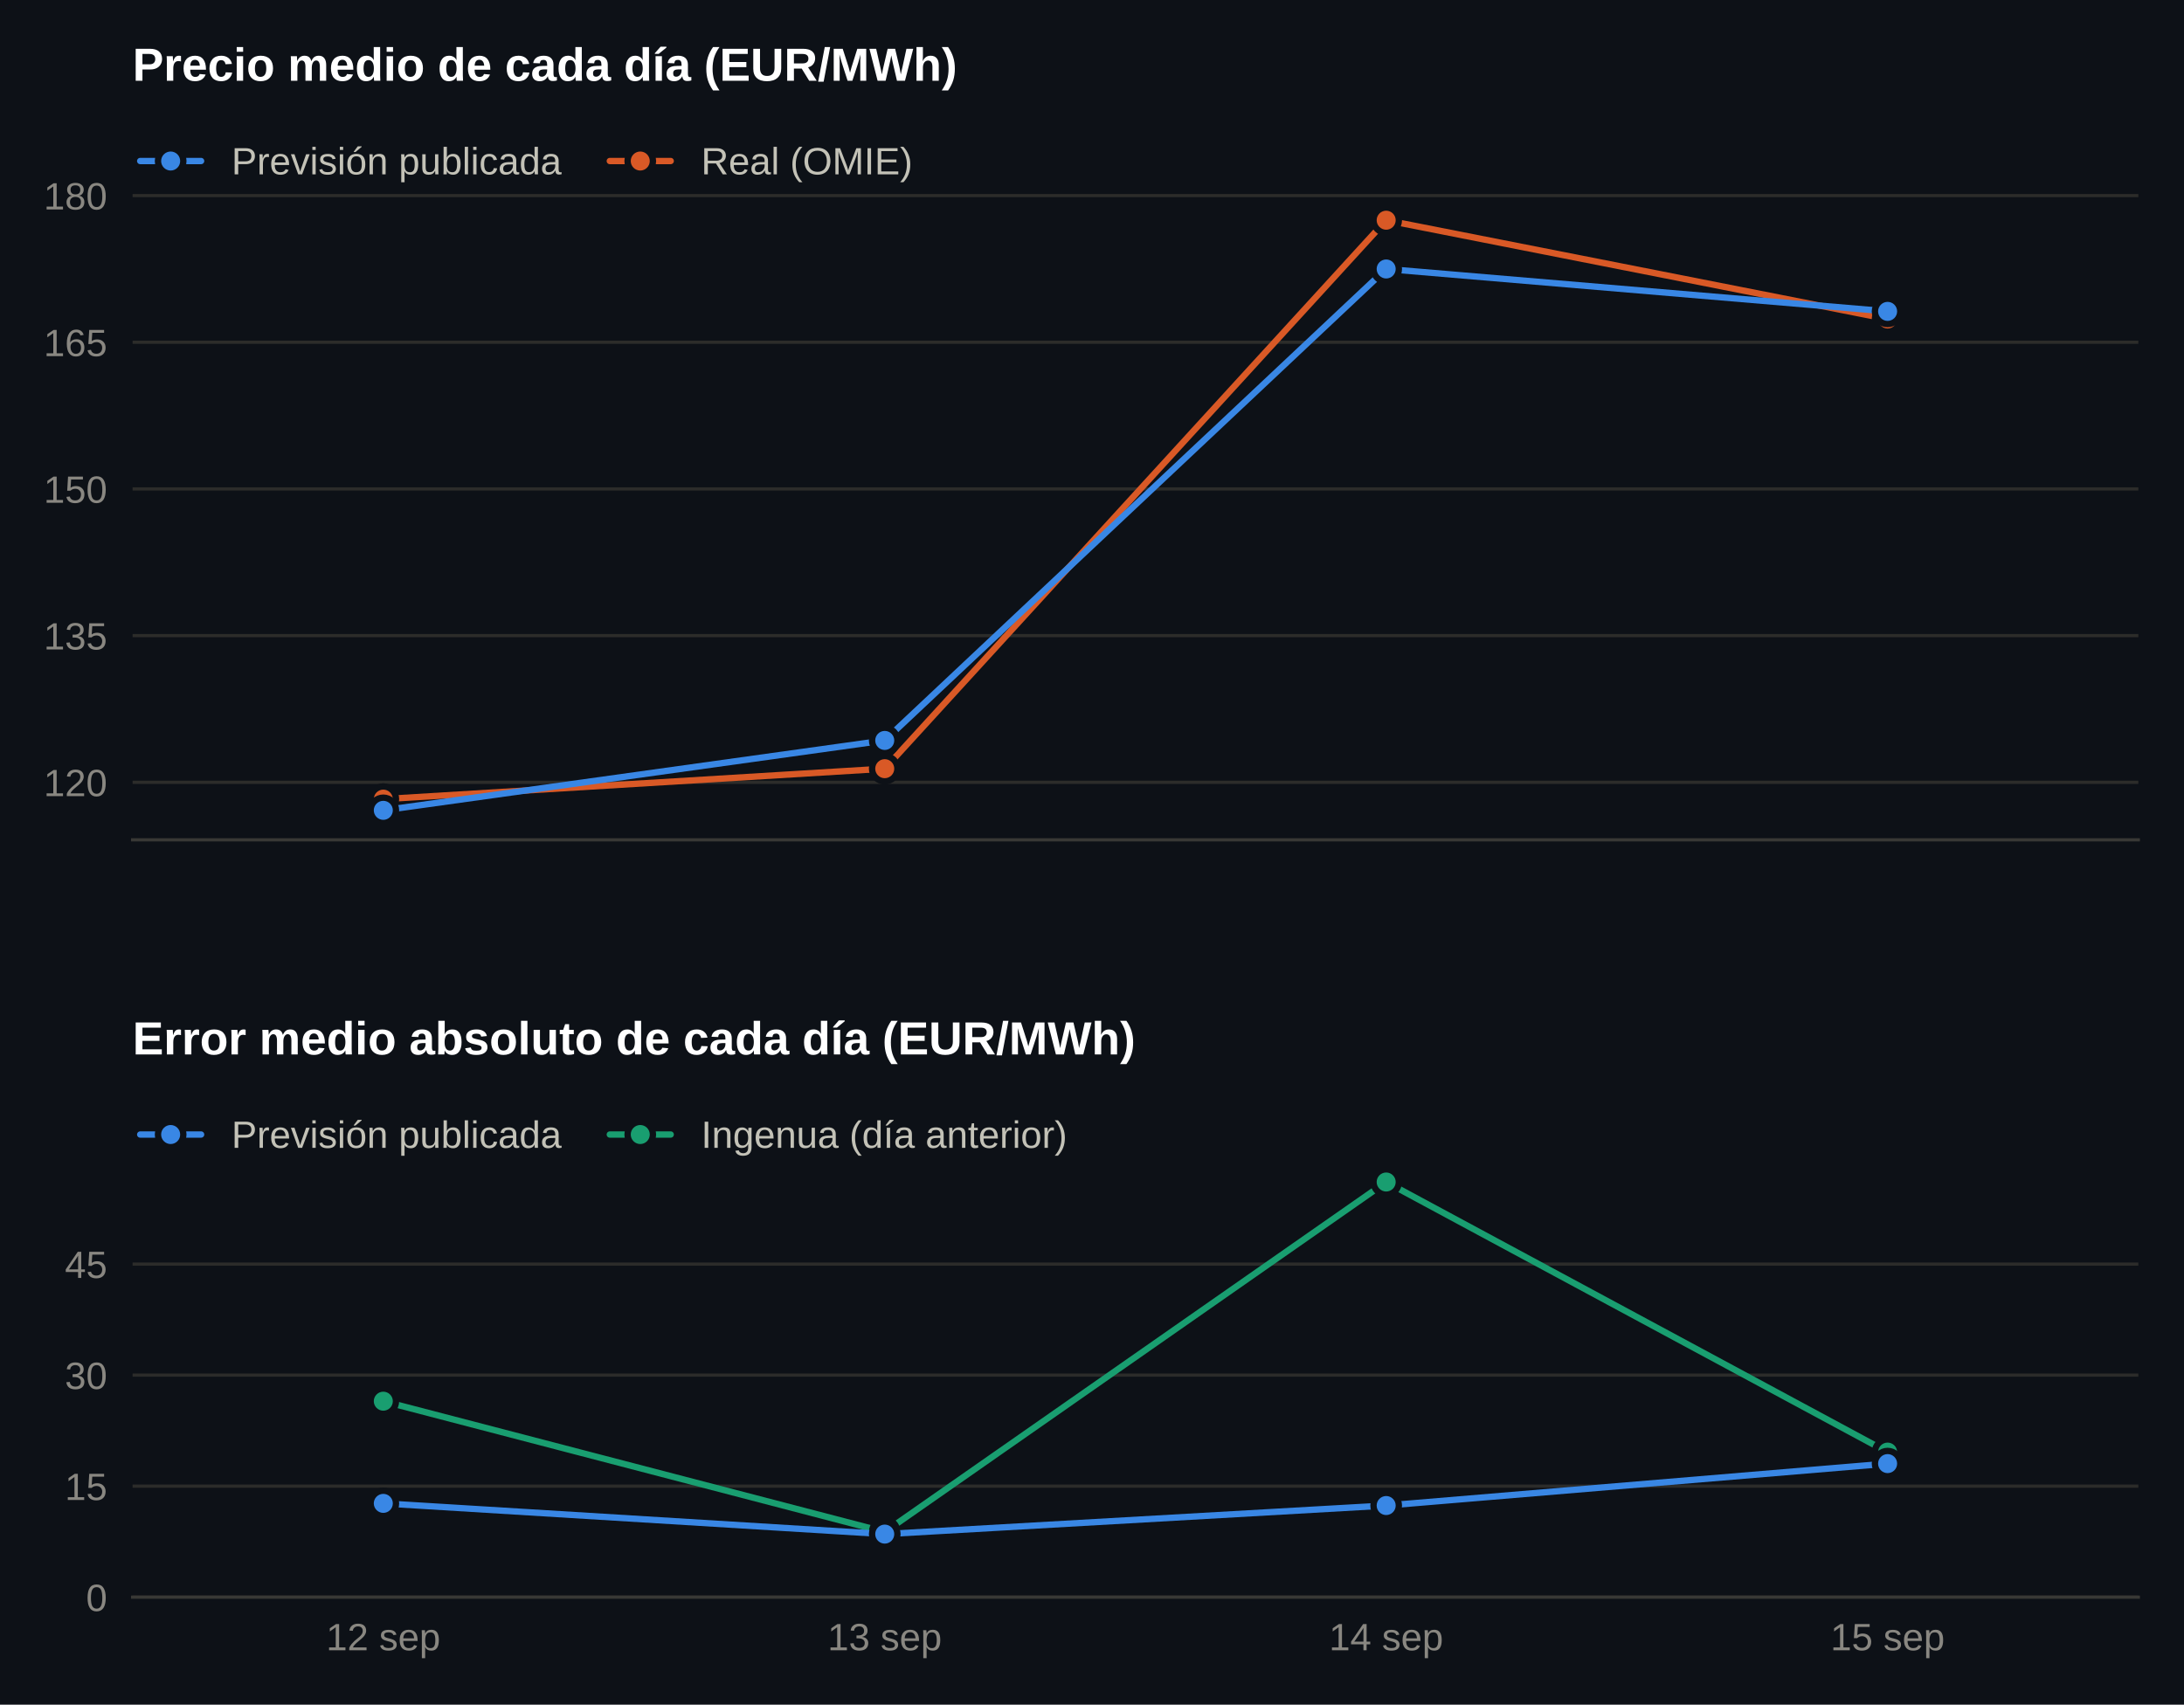
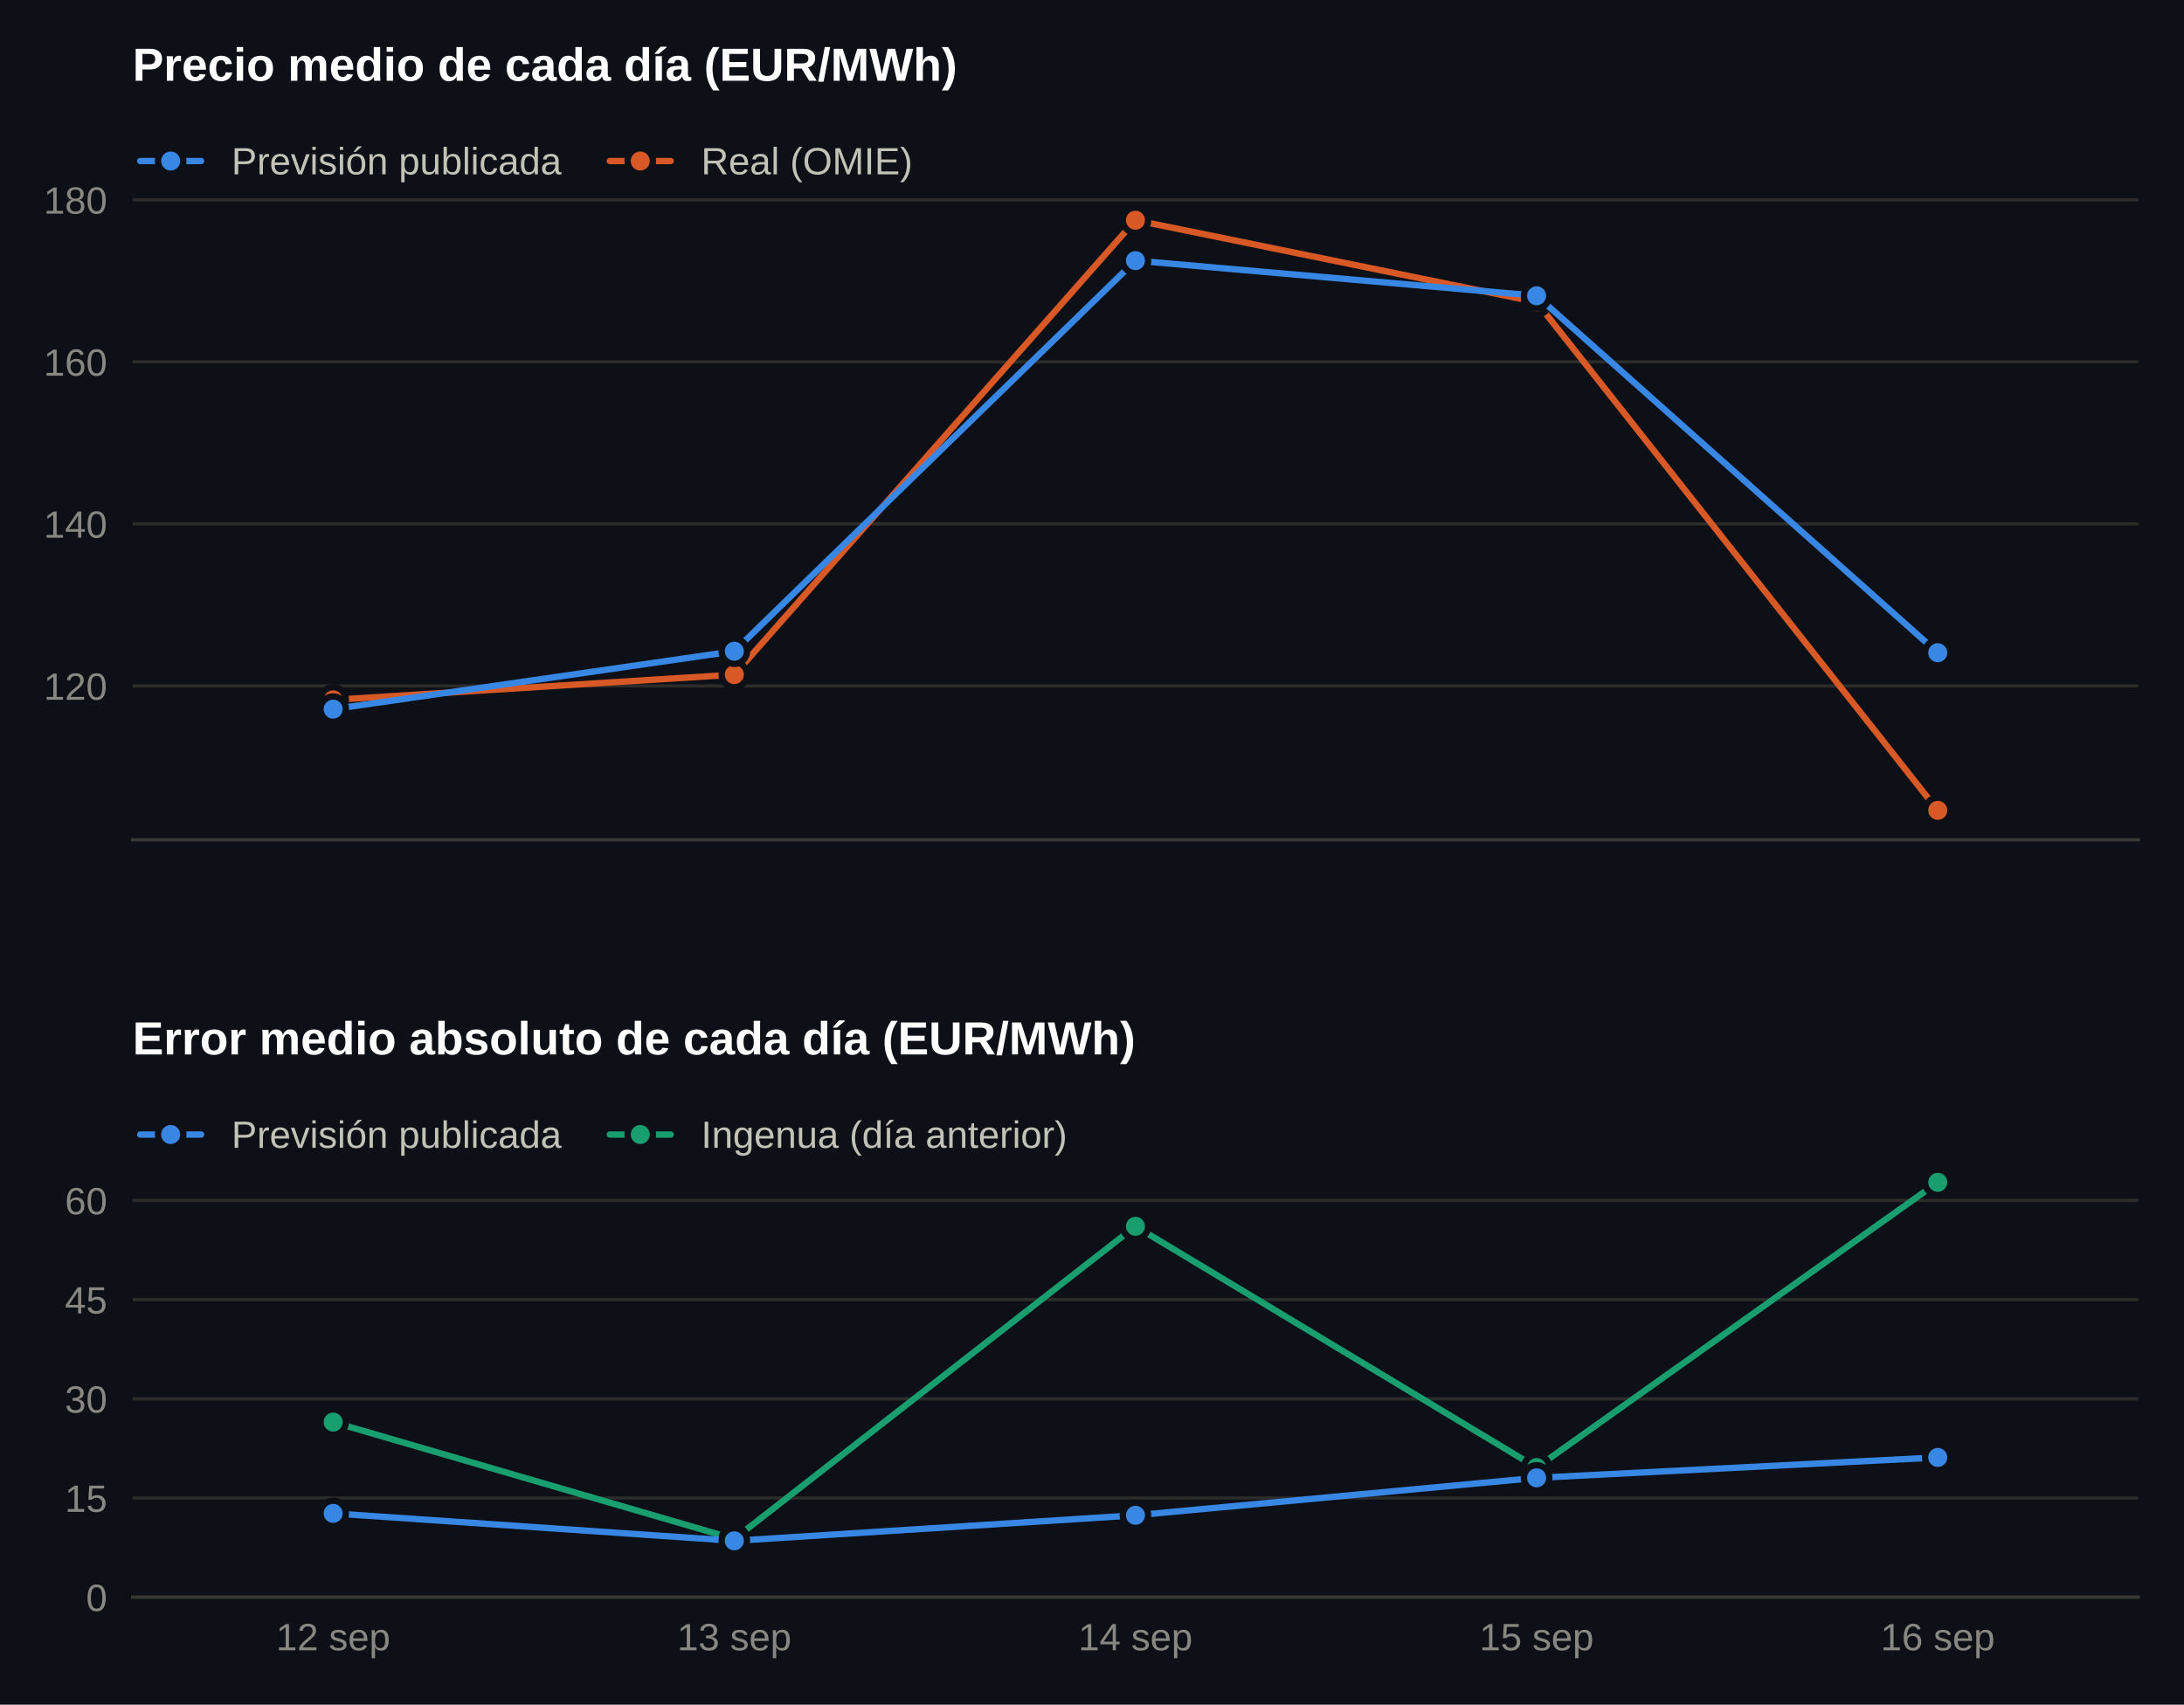
<svg xmlns="http://www.w3.org/2000/svg" xmlns:xlink="http://www.w3.org/1999/xlink" width="516.455pt" height="403.166pt" viewBox="0 0 516.455 403.166" version="1.1">
  <defs>
    <style type="text/css">*{stroke-linejoin: round; stroke-linecap: butt}</style>
  </defs>
  <g id="figure_1">
    <g id="patch_1">
      <path d="M 0 403.166  L 516.455 403.166  L 516.455 0  L 0 0  z " style="fill: #0d1117" />
    </g>
    <g id="axes_1">
      <g id="patch_2">
        <path d="M 31.355 198.629  L 505.655 198.629  L 505.655 45.103  L 31.355 45.103  z " style="fill: #0d1117" />
      </g>
      <g id="matplotlib.axis_1">
        <g id="xtick_1">
          <g id="line2d_1" />
        </g>
        <g id="xtick_2">
          <g id="line2d_2" />
        </g>
        <g id="xtick_3">
          <g id="line2d_3" />
        </g>
        <g id="xtick_4">
          <g id="line2d_4" />
        </g>
+         <g id="xtick_5">
+           <g id="line2d_5" />
+         </g>
      </g>
      <g id="matplotlib.axis_2">
        <g id="ytick_1">
-           <g id="line2d_5">
-             <path d="M 31.355 185.019  L 505.655 185.019  " clip-path="url(#pcca6787718)" style="fill: none; stroke: #2c2c2a; stroke-width: 0.75; stroke-linecap: square" />
-           </g>
-           <g id="line2d_6" />
+           <g id="line2d_6">
+             <path d="M 31.355 162.22  L 505.655 162.22  " clip-path="url(#pcca6787718)" style="fill: none; stroke: #2c2c2a; stroke-width: 0.75; stroke-linecap: square" />
+           </g>
+           <g id="line2d_7" />
          <g id="text_1">
-             <text style="font-size: 9px; font-family: 'Segoe UI', 'Helvetica Neue', 'Arial', 'DejaVu Sans', sans-serif; text-anchor: end; fill: #898781" x="25.355" y="188.295" transform="rotate(-0 25.35469 188.2951)">120</text>
+             <text style="font-size: 9px; font-family: 'Segoe UI', 'Helvetica Neue', 'Arial', 'DejaVu Sans', sans-serif; text-anchor: end; fill: #898781" x="25.355" y="165.496" transform="rotate(-0 25.35469 165.4962)">120</text>
          </g>
        </g>
        <g id="ytick_2">
-           <g id="line2d_7">
-             <path d="M 31.355 150.329  L 505.655 150.329  " clip-path="url(#pcca6787718)" style="fill: none; stroke: #2c2c2a; stroke-width: 0.75; stroke-linecap: square" />
-           </g>
-           <g id="line2d_8" />
+           <g id="line2d_8">
+             <path d="M 31.355 123.899  L 505.655 123.899  " clip-path="url(#pcca6787718)" style="fill: none; stroke: #2c2c2a; stroke-width: 0.75; stroke-linecap: square" />
+           </g>
+           <g id="line2d_9" />
          <g id="text_2">
-             <text style="font-size: 9px; font-family: 'Segoe UI', 'Helvetica Neue', 'Arial', 'DejaVu Sans', sans-serif; text-anchor: end; fill: #898781" x="25.355" y="153.605" transform="rotate(-0 25.35469 153.6052)">135</text>
+             <text style="font-size: 9px; font-family: 'Segoe UI', 'Helvetica Neue', 'Arial', 'DejaVu Sans', sans-serif; text-anchor: end; fill: #898781" x="25.355" y="127.176" transform="rotate(-0 25.35469 127.1756)">140</text>
          </g>
        </g>
        <g id="ytick_3">
-           <g id="line2d_9">
-             <path d="M 31.355 115.639  L 505.655 115.639  " clip-path="url(#pcca6787718)" style="fill: none; stroke: #2c2c2a; stroke-width: 0.75; stroke-linecap: square" />
-           </g>
-           <g id="line2d_10" />
+           <g id="line2d_10">
+             <path d="M 31.355 85.579  L 505.655 85.579  " clip-path="url(#pcca6787718)" style="fill: none; stroke: #2c2c2a; stroke-width: 0.75; stroke-linecap: square" />
+           </g>
+           <g id="line2d_11" />
          <g id="text_3">
-             <text style="font-size: 9px; font-family: 'Segoe UI', 'Helvetica Neue', 'Arial', 'DejaVu Sans', sans-serif; text-anchor: end; fill: #898781" x="25.355" y="118.915" transform="rotate(-0 25.35469 118.9154)">150</text>
+             <text style="font-size: 9px; font-family: 'Segoe UI', 'Helvetica Neue', 'Arial', 'DejaVu Sans', sans-serif; text-anchor: end; fill: #898781" x="25.355" y="88.855" transform="rotate(-0 25.35469 88.85491)">160</text>
          </g>
        </g>
        <g id="ytick_4">
-           <g id="line2d_11">
-             <path d="M 31.355 80.949  L 505.655 80.949  " clip-path="url(#pcca6787718)" style="fill: none; stroke: #2c2c2a; stroke-width: 0.75; stroke-linecap: square" />
-           </g>
-           <g id="line2d_12" />
+           <g id="line2d_12">
+             <path d="M 31.355 47.258  L 505.655 47.258  " clip-path="url(#pcca6787718)" style="fill: none; stroke: #2c2c2a; stroke-width: 0.75; stroke-linecap: square" />
+           </g>
+           <g id="line2d_13" />
          <g id="text_4">
-             <text style="font-size: 9px; font-family: 'Segoe UI', 'Helvetica Neue', 'Arial', 'DejaVu Sans', sans-serif; text-anchor: end; fill: #898781" x="25.355" y="84.226" transform="rotate(-0 25.35469 84.22559)">165</text>
-           </g>
-         </g>
-         <g id="ytick_5">
-           <g id="line2d_13">
-             <path d="M 31.355 46.26  L 505.655 46.26  " clip-path="url(#pcca6787718)" style="fill: none; stroke: #2c2c2a; stroke-width: 0.75; stroke-linecap: square" />
-           </g>
-           <g id="line2d_14" />
-           <g id="text_5">
-             <text style="font-size: 9px; font-family: 'Segoe UI', 'Helvetica Neue', 'Arial', 'DejaVu Sans', sans-serif; text-anchor: end; fill: #898781" x="25.355" y="49.536" transform="rotate(-0 25.35469 49.53576)">180</text>
-           </g>
-         </g>
-       </g>
-       <g id="line2d_15">
-         <path d="M 90.642 189.002  L 209.217 181.798  L 327.792 52.082  L 446.367 75.451  " clip-path="url(#pcca6787718)" style="fill: none; stroke: #d95926; stroke-width: 1.5; stroke-linecap: round" />
+             <text style="font-size: 9px; font-family: 'Segoe UI', 'Helvetica Neue', 'Arial', 'DejaVu Sans', sans-serif; text-anchor: end; fill: #898781" x="25.355" y="50.534" transform="rotate(-0 25.35469 50.53425)">180</text>
+           </g>
+         </g>
+       </g>
+       <g id="line2d_14">
+         <path d="M 78.785 165.52  L 173.645 159.552  L 268.505 52.082  L 363.365 71.443  L 458.225 191.651  " clip-path="url(#pcca6787718)" style="fill: none; stroke: #d95926; stroke-width: 1.5; stroke-linecap: round" />
        <defs>
          <path id="m7afbdd8af4" d="M 0 3  C 0.796 3 1.559 2.684 2.121 2.121  C 2.684 1.559 3 0.796 3 0  C 3 -0.796 2.684 -1.559 2.121 -2.121  C 1.559 -2.684 0.796 -3 0 -3  C -0.796 -3 -1.559 -2.684 -2.121 -2.121  C -2.684 -1.559 -3 -0.796 -3 0  C -3 0.796 -2.684 1.559 -2.121 2.121  C -1.559 2.684 -0.796 3 0 3  z " style="stroke: #0d1117; stroke-width: 1.5" />
        </defs>
        <g clip-path="url(#pcca6787718)">
-           <use xlink:href="#m7afbdd8af4" x="90.642" y="189.002" style="fill: #d95926; stroke: #0d1117; stroke-width: 1.5" />
-           <use xlink:href="#m7afbdd8af4" x="209.217" y="181.798" style="fill: #d95926; stroke: #0d1117; stroke-width: 1.5" />
-           <use xlink:href="#m7afbdd8af4" x="327.792" y="52.082" style="fill: #d95926; stroke: #0d1117; stroke-width: 1.5" />
-           <use xlink:href="#m7afbdd8af4" x="446.367" y="75.451" style="fill: #d95926; stroke: #0d1117; stroke-width: 1.5" />
+           <use xlink:href="#m7afbdd8af4" x="78.785" y="165.52" style="fill: #d95926; stroke: #0d1117; stroke-width: 1.5" />
+           <use xlink:href="#m7afbdd8af4" x="173.645" y="159.552" style="fill: #d95926; stroke: #0d1117; stroke-width: 1.5" />
+           <use xlink:href="#m7afbdd8af4" x="268.505" y="52.082" style="fill: #d95926; stroke: #0d1117; stroke-width: 1.5" />
+           <use xlink:href="#m7afbdd8af4" x="363.365" y="71.443" style="fill: #d95926; stroke: #0d1117; stroke-width: 1.5" />
+           <use xlink:href="#m7afbdd8af4" x="458.225" y="191.651" style="fill: #d95926; stroke: #0d1117; stroke-width: 1.5" />
        </g>
      </g>
      <g id="patch_3">
        <path d="M 31.355 198.629  L 505.655 198.629  " style="fill: none; stroke: #383835; stroke-width: 0.75; stroke-linejoin: miter; stroke-linecap: square" />
      </g>
-       <g id="line2d_16">
-         <path d="M 90.642 191.651  L 209.217 175.119  L 327.792 63.616  L 446.367 73.644  " clip-path="url(#pcca6787718)" style="fill: none; stroke: #3987e5; stroke-width: 1.5; stroke-linecap: round" />
+       <g id="line2d_15">
+         <path d="M 78.785 167.715  L 173.645 154.018  L 268.505 61.638  L 363.365 69.946  L 458.225 154.368  " clip-path="url(#pcca6787718)" style="fill: none; stroke: #3987e5; stroke-width: 1.5; stroke-linecap: round" />
        <defs>
          <path id="m2481d50546" d="M 0 3  C 0.796 3 1.559 2.684 2.121 2.121  C 2.684 1.559 3 0.796 3 0  C 3 -0.796 2.684 -1.559 2.121 -2.121  C 1.559 -2.684 0.796 -3 0 -3  C -0.796 -3 -1.559 -2.684 -2.121 -2.121  C -2.684 -1.559 -3 -0.796 -3 0  C -3 0.796 -2.684 1.559 -2.121 2.121  C -1.559 2.684 -0.796 3 0 3  z " style="stroke: #0d1117; stroke-width: 1.5" />
        </defs>
        <g clip-path="url(#pcca6787718)">
-           <use xlink:href="#m2481d50546" x="90.642" y="191.651" style="fill: #3987e5; stroke: #0d1117; stroke-width: 1.5" />
-           <use xlink:href="#m2481d50546" x="209.217" y="175.119" style="fill: #3987e5; stroke: #0d1117; stroke-width: 1.5" />
-           <use xlink:href="#m2481d50546" x="327.792" y="63.616" style="fill: #3987e5; stroke: #0d1117; stroke-width: 1.5" />
-           <use xlink:href="#m2481d50546" x="446.367" y="73.644" style="fill: #3987e5; stroke: #0d1117; stroke-width: 1.5" />
-         </g>
-       </g>
-       <g id="text_6">
+           <use xlink:href="#m2481d50546" x="78.785" y="167.715" style="fill: #3987e5; stroke: #0d1117; stroke-width: 1.5" />
+           <use xlink:href="#m2481d50546" x="173.645" y="154.018" style="fill: #3987e5; stroke: #0d1117; stroke-width: 1.5" />
+           <use xlink:href="#m2481d50546" x="268.505" y="61.638" style="fill: #3987e5; stroke: #0d1117; stroke-width: 1.5" />
+           <use xlink:href="#m2481d50546" x="363.365" y="69.946" style="fill: #3987e5; stroke: #0d1117; stroke-width: 1.5" />
+           <use xlink:href="#m2481d50546" x="458.225" y="154.368" style="fill: #3987e5; stroke: #0d1117; stroke-width: 1.5" />
+         </g>
+       </g>
+       <g id="text_5">
        <text style="font-weight: 600; font-size: 11px; font-family: 'Segoe UI', 'Helvetica Neue', 'Arial', 'DejaVu Sans', sans-serif; text-anchor: start; fill: #ffffff" x="31.355" y="19.103" transform="rotate(-0 31.35469 19.10328)">Precio medio de cada día (EUR/MWh)</text>
      </g>
      <g id="legend_1">
+         <g id="line2d_16">
+           <path d="M 33.155 38.083  L 40.355 38.083  L 47.555 38.083  " style="fill: none; stroke: #3987e5; stroke-width: 1.5; stroke-linecap: round" />
+           <g>
+             <use xlink:href="#m2481d50546" x="40.355" y="38.083" style="fill: #3987e5; stroke: #0d1117; stroke-width: 1.5" />
+           </g>
+         </g>
+         <g id="text_6">
+           <text style="font-size: 9px; font-family: 'Segoe UI', 'Helvetica Neue', 'Arial', 'DejaVu Sans', sans-serif; text-anchor: start; fill: #c3c2b7" x="54.755" y="41.233" transform="rotate(-0 54.75469 41.23328)">Previsión publicada</text>
+         </g>
        <g id="line2d_17">
-           <path d="M 33.155 38.083  L 40.355 38.083  L 47.555 38.083  " style="fill: none; stroke: #3987e5; stroke-width: 1.5; stroke-linecap: round" />
-           <g>
-             <use xlink:href="#m2481d50546" x="40.355" y="38.083" style="fill: #3987e5; stroke: #0d1117; stroke-width: 1.5" />
+           <path d="M 144.203 38.083  L 151.403 38.083  L 158.603 38.083  " style="fill: none; stroke: #d95926; stroke-width: 1.5; stroke-linecap: round" />
+           <g>
+             <use xlink:href="#m7afbdd8af4" x="151.403" y="38.083" style="fill: #d95926; stroke: #0d1117; stroke-width: 1.5" />
          </g>
        </g>
        <g id="text_7">
-           <text style="font-size: 9px; font-family: 'Segoe UI', 'Helvetica Neue', 'Arial', 'DejaVu Sans', sans-serif; text-anchor: start; fill: #c3c2b7" x="54.755" y="41.233" transform="rotate(-0 54.75469 41.23328)">Previsión publicada</text>
-         </g>
-         <g id="line2d_18">
-           <path d="M 144.203 38.083  L 151.403 38.083  L 158.603 38.083  " style="fill: none; stroke: #d95926; stroke-width: 1.5; stroke-linecap: round" />
-           <g>
-             <use xlink:href="#m7afbdd8af4" x="151.403" y="38.083" style="fill: #d95926; stroke: #0d1117; stroke-width: 1.5" />
-           </g>
-         </g>
-         <g id="text_8">
          <text style="font-size: 9px; font-family: 'Segoe UI', 'Helvetica Neue', 'Arial', 'DejaVu Sans', sans-serif; text-anchor: start; fill: #c3c2b7" x="165.803" y="41.233" transform="rotate(-0 165.8034 41.23328)">Real (OMIE)</text>
        </g>
      </g>
    </g>
    <g id="axes_2">
      <g id="patch_4">
        <path d="M 31.355 377.743  L 505.655 377.743  L 505.655 275.393  L 31.355 275.393  z " style="fill: #0d1117" />
      </g>
      <g id="matplotlib.axis_3">
-         <g id="xtick_5">
+         <g id="xtick_6">
+           <g id="line2d_18" />
+           <g id="text_8">
+             <text style="font-size: 9px; font-family: 'Segoe UI', 'Helvetica Neue', 'Arial', 'DejaVu Sans', sans-serif; text-anchor: middle; fill: #898781" x="78.785" y="390.296" transform="rotate(-0 78.78469 390.2955)">12 sep</text>
+           </g>
+         </g>
+         <g id="xtick_7">
          <g id="line2d_19" />
          <g id="text_9">
-             <text style="font-size: 9px; font-family: 'Segoe UI', 'Helvetica Neue', 'Arial', 'DejaVu Sans', sans-serif; text-anchor: middle; fill: #898781" x="90.642" y="390.296" transform="rotate(-0 90.64219 390.2955)">12 sep</text>
-           </g>
-         </g>
-         <g id="xtick_6">
+             <text style="font-size: 9px; font-family: 'Segoe UI', 'Helvetica Neue', 'Arial', 'DejaVu Sans', sans-serif; text-anchor: middle; fill: #898781" x="173.645" y="390.296" transform="rotate(-0 173.6447 390.2955)">13 sep</text>
+           </g>
+         </g>
+         <g id="xtick_8">
          <g id="line2d_20" />
          <g id="text_10">
-             <text style="font-size: 9px; font-family: 'Segoe UI', 'Helvetica Neue', 'Arial', 'DejaVu Sans', sans-serif; text-anchor: middle; fill: #898781" x="209.217" y="390.296" transform="rotate(-0 209.2172 390.2955)">13 sep</text>
-           </g>
-         </g>
-         <g id="xtick_7">
+             <text style="font-size: 9px; font-family: 'Segoe UI', 'Helvetica Neue', 'Arial', 'DejaVu Sans', sans-serif; text-anchor: middle; fill: #898781" x="268.505" y="390.296" transform="rotate(-0 268.5047 390.2955)">14 sep</text>
+           </g>
+         </g>
+         <g id="xtick_9">
          <g id="line2d_21" />
          <g id="text_11">
-             <text style="font-size: 9px; font-family: 'Segoe UI', 'Helvetica Neue', 'Arial', 'DejaVu Sans', sans-serif; text-anchor: middle; fill: #898781" x="327.792" y="390.296" transform="rotate(-0 327.7922 390.2955)">14 sep</text>
-           </g>
-         </g>
-         <g id="xtick_8">
+             <text style="font-size: 9px; font-family: 'Segoe UI', 'Helvetica Neue', 'Arial', 'DejaVu Sans', sans-serif; text-anchor: middle; fill: #898781" x="363.365" y="390.296" transform="rotate(-0 363.3647 390.2955)">15 sep</text>
+           </g>
+         </g>
+         <g id="xtick_10">
          <g id="line2d_22" />
          <g id="text_12">
-             <text style="font-size: 9px; font-family: 'Segoe UI', 'Helvetica Neue', 'Arial', 'DejaVu Sans', sans-serif; text-anchor: middle; fill: #898781" x="446.367" y="390.296" transform="rotate(-0 446.3672 390.2955)">15 sep</text>
+             <text style="font-size: 9px; font-family: 'Segoe UI', 'Helvetica Neue', 'Arial', 'DejaVu Sans', sans-serif; text-anchor: middle; fill: #898781" x="458.225" y="390.296" transform="rotate(-0 458.2247 390.2955)">16 sep</text>
          </g>
        </g>
      </g>
      <g id="matplotlib.axis_4">
-         <g id="ytick_6">
+         <g id="ytick_5">
          <g id="line2d_23">
            <path d="M 31.355 377.743  L 505.655 377.743  " clip-path="url(#pa7844a86a4)" style="fill: none; stroke: #2c2c2a; stroke-width: 0.75; stroke-linecap: square" />
          </g>
          <g id="line2d_24" />
          <g id="text_13">
            <text style="font-size: 9px; font-family: 'Segoe UI', 'Helvetica Neue', 'Arial', 'DejaVu Sans', sans-serif; text-anchor: end; fill: #898781" x="25.355" y="381.019" transform="rotate(-0 25.35469 381.0194)">0</text>
          </g>
        </g>
-         <g id="ytick_7">
+         <g id="ytick_6">
          <g id="line2d_25">
-             <path d="M 31.355 351.485  L 505.655 351.485  " clip-path="url(#pa7844a86a4)" style="fill: none; stroke: #2c2c2a; stroke-width: 0.75; stroke-linecap: square" />
+             <path d="M 31.355 354.286  L 505.655 354.286  " clip-path="url(#pa7844a86a4)" style="fill: none; stroke: #2c2c2a; stroke-width: 0.75; stroke-linecap: square" />
          </g>
          <g id="line2d_26" />
          <g id="text_14">
-             <text style="font-size: 9px; font-family: 'Segoe UI', 'Helvetica Neue', 'Arial', 'DejaVu Sans', sans-serif; text-anchor: end; fill: #898781" x="25.355" y="354.761" transform="rotate(-0 25.35469 354.7614)">15</text>
-           </g>
-         </g>
-         <g id="ytick_8">
+             <text style="font-size: 9px; font-family: 'Segoe UI', 'Helvetica Neue', 'Arial', 'DejaVu Sans', sans-serif; text-anchor: end; fill: #898781" x="25.355" y="357.562" transform="rotate(-0 25.35469 357.562)">15</text>
+           </g>
+         </g>
+         <g id="ytick_7">
          <g id="line2d_27">
-             <path d="M 31.355 325.227  L 505.655 325.227  " clip-path="url(#pa7844a86a4)" style="fill: none; stroke: #2c2c2a; stroke-width: 0.75; stroke-linecap: square" />
+             <path d="M 31.355 330.828  L 505.655 330.828  " clip-path="url(#pa7844a86a4)" style="fill: none; stroke: #2c2c2a; stroke-width: 0.75; stroke-linecap: square" />
          </g>
          <g id="line2d_28" />
          <g id="text_15">
-             <text style="font-size: 9px; font-family: 'Segoe UI', 'Helvetica Neue', 'Arial', 'DejaVu Sans', sans-serif; text-anchor: end; fill: #898781" x="25.355" y="328.503" transform="rotate(-0 25.35469 328.5034)">30</text>
-           </g>
-         </g>
-         <g id="ytick_9">
+             <text style="font-size: 9px; font-family: 'Segoe UI', 'Helvetica Neue', 'Arial', 'DejaVu Sans', sans-serif; text-anchor: end; fill: #898781" x="25.355" y="334.105" transform="rotate(-0 25.35469 334.1046)">30</text>
+           </g>
+         </g>
+         <g id="ytick_8">
          <g id="line2d_29">
-             <path d="M 31.355 298.969  L 505.655 298.969  " clip-path="url(#pa7844a86a4)" style="fill: none; stroke: #2c2c2a; stroke-width: 0.75; stroke-linecap: square" />
+             <path d="M 31.355 307.371  L 505.655 307.371  " clip-path="url(#pa7844a86a4)" style="fill: none; stroke: #2c2c2a; stroke-width: 0.75; stroke-linecap: square" />
          </g>
          <g id="line2d_30" />
          <g id="text_16">
-             <text style="font-size: 9px; font-family: 'Segoe UI', 'Helvetica Neue', 'Arial', 'DejaVu Sans', sans-serif; text-anchor: end; fill: #898781" x="25.355" y="302.245" transform="rotate(-0 25.35469 302.2454)">45</text>
-           </g>
-         </g>
-       </g>
-       <g id="line2d_31">
-         <path d="M 90.642 331.394  L 209.217 362.327  L 327.792 279.556  L 446.367 343.436  " clip-path="url(#pa7844a86a4)" style="fill: none; stroke: #199e70; stroke-width: 1.5; stroke-linecap: round" />
+             <text style="font-size: 9px; font-family: 'Segoe UI', 'Helvetica Neue', 'Arial', 'DejaVu Sans', sans-serif; text-anchor: end; fill: #898781" x="25.355" y="310.647" transform="rotate(-0 25.35469 310.6472)">45</text>
+           </g>
+         </g>
+         <g id="ytick_9">
+           <g id="line2d_31">
+             <path d="M 31.355 283.914  L 505.655 283.914  " clip-path="url(#pa7844a86a4)" style="fill: none; stroke: #2c2c2a; stroke-width: 0.75; stroke-linecap: square" />
+           </g>
+           <g id="line2d_32" />
+           <g id="text_17">
+             <text style="font-size: 9px; font-family: 'Segoe UI', 'Helvetica Neue', 'Arial', 'DejaVu Sans', sans-serif; text-anchor: end; fill: #898781" x="25.355" y="287.19" transform="rotate(-0 25.35469 287.1898)">60</text>
+           </g>
+         </g>
+       </g>
+       <g id="line2d_33">
+         <path d="M 78.785 336.338  L 173.645 363.971  L 268.505 290.029  L 363.365 347.095  L 458.225 279.632  " clip-path="url(#pa7844a86a4)" style="fill: none; stroke: #199e70; stroke-width: 1.5; stroke-linecap: round" />
        <defs>
          <path id="m3a2acce67b" d="M 0 3  C 0.796 3 1.559 2.684 2.121 2.121  C 2.684 1.559 3 0.796 3 0  C 3 -0.796 2.684 -1.559 2.121 -2.121  C 1.559 -2.684 0.796 -3 0 -3  C -0.796 -3 -1.559 -2.684 -2.121 -2.121  C -2.684 -1.559 -3 -0.796 -3 0  C -3 0.796 -2.684 1.559 -2.121 2.121  C -1.559 2.684 -0.796 3 0 3  z " style="stroke: #0d1117; stroke-width: 1.5" />
        </defs>
        <g clip-path="url(#pa7844a86a4)">
-           <use xlink:href="#m3a2acce67b" x="90.642" y="331.394" style="fill: #199e70; stroke: #0d1117; stroke-width: 1.5" />
-           <use xlink:href="#m3a2acce67b" x="209.217" y="362.327" style="fill: #199e70; stroke: #0d1117; stroke-width: 1.5" />
-           <use xlink:href="#m3a2acce67b" x="327.792" y="279.556" style="fill: #199e70; stroke: #0d1117; stroke-width: 1.5" />
-           <use xlink:href="#m3a2acce67b" x="446.367" y="343.436" style="fill: #199e70; stroke: #0d1117; stroke-width: 1.5" />
+           <use xlink:href="#m3a2acce67b" x="78.785" y="336.338" style="fill: #199e70; stroke: #0d1117; stroke-width: 1.5" />
+           <use xlink:href="#m3a2acce67b" x="173.645" y="363.971" style="fill: #199e70; stroke: #0d1117; stroke-width: 1.5" />
+           <use xlink:href="#m3a2acce67b" x="268.505" y="290.029" style="fill: #199e70; stroke: #0d1117; stroke-width: 1.5" />
+           <use xlink:href="#m3a2acce67b" x="363.365" y="347.095" style="fill: #199e70; stroke: #0d1117; stroke-width: 1.5" />
+           <use xlink:href="#m3a2acce67b" x="458.225" y="279.632" style="fill: #199e70; stroke: #0d1117; stroke-width: 1.5" />
        </g>
      </g>
      <g id="patch_5">
        <path d="M 31.355 377.743  L 505.655 377.743  " style="fill: none; stroke: #383835; stroke-width: 0.75; stroke-linejoin: miter; stroke-linecap: square" />
      </g>
-       <g id="line2d_32">
-         <path d="M 90.642 355.562  L 209.217 362.829  L 327.792 356.072  L 446.367 346.155  " clip-path="url(#pa7844a86a4)" style="fill: none; stroke: #3987e5; stroke-width: 1.5; stroke-linecap: round" />
+       <g id="line2d_34">
+         <path d="M 78.785 357.928  L 173.645 364.42  L 268.505 358.384  L 363.365 349.524  L 458.225 344.695  " clip-path="url(#pa7844a86a4)" style="fill: none; stroke: #3987e5; stroke-width: 1.5; stroke-linecap: round" />
        <g clip-path="url(#pa7844a86a4)">
-           <use xlink:href="#m2481d50546" x="90.642" y="355.562" style="fill: #3987e5; stroke: #0d1117; stroke-width: 1.5" />
-           <use xlink:href="#m2481d50546" x="209.217" y="362.829" style="fill: #3987e5; stroke: #0d1117; stroke-width: 1.5" />
-           <use xlink:href="#m2481d50546" x="327.792" y="356.072" style="fill: #3987e5; stroke: #0d1117; stroke-width: 1.5" />
-           <use xlink:href="#m2481d50546" x="446.367" y="346.155" style="fill: #3987e5; stroke: #0d1117; stroke-width: 1.5" />
-         </g>
-       </g>
-       <g id="text_17">
+           <use xlink:href="#m2481d50546" x="78.785" y="357.928" style="fill: #3987e5; stroke: #0d1117; stroke-width: 1.5" />
+           <use xlink:href="#m2481d50546" x="173.645" y="364.42" style="fill: #3987e5; stroke: #0d1117; stroke-width: 1.5" />
+           <use xlink:href="#m2481d50546" x="268.505" y="358.384" style="fill: #3987e5; stroke: #0d1117; stroke-width: 1.5" />
+           <use xlink:href="#m2481d50546" x="363.365" y="349.524" style="fill: #3987e5; stroke: #0d1117; stroke-width: 1.5" />
+           <use xlink:href="#m2481d50546" x="458.225" y="344.695" style="fill: #3987e5; stroke: #0d1117; stroke-width: 1.5" />
+         </g>
+       </g>
+       <g id="text_18">
        <text style="font-weight: 600; font-size: 11px; font-family: 'Segoe UI', 'Helvetica Neue', 'Arial', 'DejaVu Sans', sans-serif; text-anchor: start; fill: #ffffff" x="31.355" y="249.393" transform="rotate(-0 31.35469 249.3925)">Error medio absoluto de cada día (EUR/MWh)</text>
      </g>
      <g id="legend_2">
-         <g id="line2d_33">
+         <g id="line2d_35">
          <path d="M 33.155 268.325  L 40.355 268.325  L 47.555 268.325  " style="fill: none; stroke: #3987e5; stroke-width: 1.5; stroke-linecap: round" />
          <g>
            <use xlink:href="#m2481d50546" x="40.355" y="268.325" style="fill: #3987e5; stroke: #0d1117; stroke-width: 1.5" />
          </g>
        </g>
-         <g id="text_18">
+         <g id="text_19">
          <text style="font-size: 9px; font-family: 'Segoe UI', 'Helvetica Neue', 'Arial', 'DejaVu Sans', sans-serif; text-anchor: start; fill: #c3c2b7" x="54.755" y="271.475" transform="rotate(-0 54.75469 271.4747)">Previsión publicada</text>
        </g>
-         <g id="line2d_34">
+         <g id="line2d_36">
          <path d="M 144.203 268.325  L 151.403 268.325  L 158.603 268.325  " style="fill: none; stroke: #199e70; stroke-width: 1.5; stroke-linecap: round" />
          <g>
            <use xlink:href="#m3a2acce67b" x="151.403" y="268.325" style="fill: #199e70; stroke: #0d1117; stroke-width: 1.5" />
          </g>
        </g>
-         <g id="text_19">
+         <g id="text_20">
          <text style="font-size: 9px; font-family: 'Segoe UI', 'Helvetica Neue', 'Arial', 'DejaVu Sans', sans-serif; text-anchor: start; fill: #c3c2b7" x="165.803" y="271.475" transform="rotate(-0 165.8034 271.4747)">Ingenua (día anterior)</text>
        </g>
      </g>
    </g>
  </g>
  <defs>
    <clipPath id="pcca6787718">
      <rect x="31.355" y="45.103" width="474.3" height="153.526" />
    </clipPath>
    <clipPath id="pa7844a86a4">
      <rect x="31.355" y="275.393" width="474.3" height="102.351" />
    </clipPath>
  </defs>
</svg>
